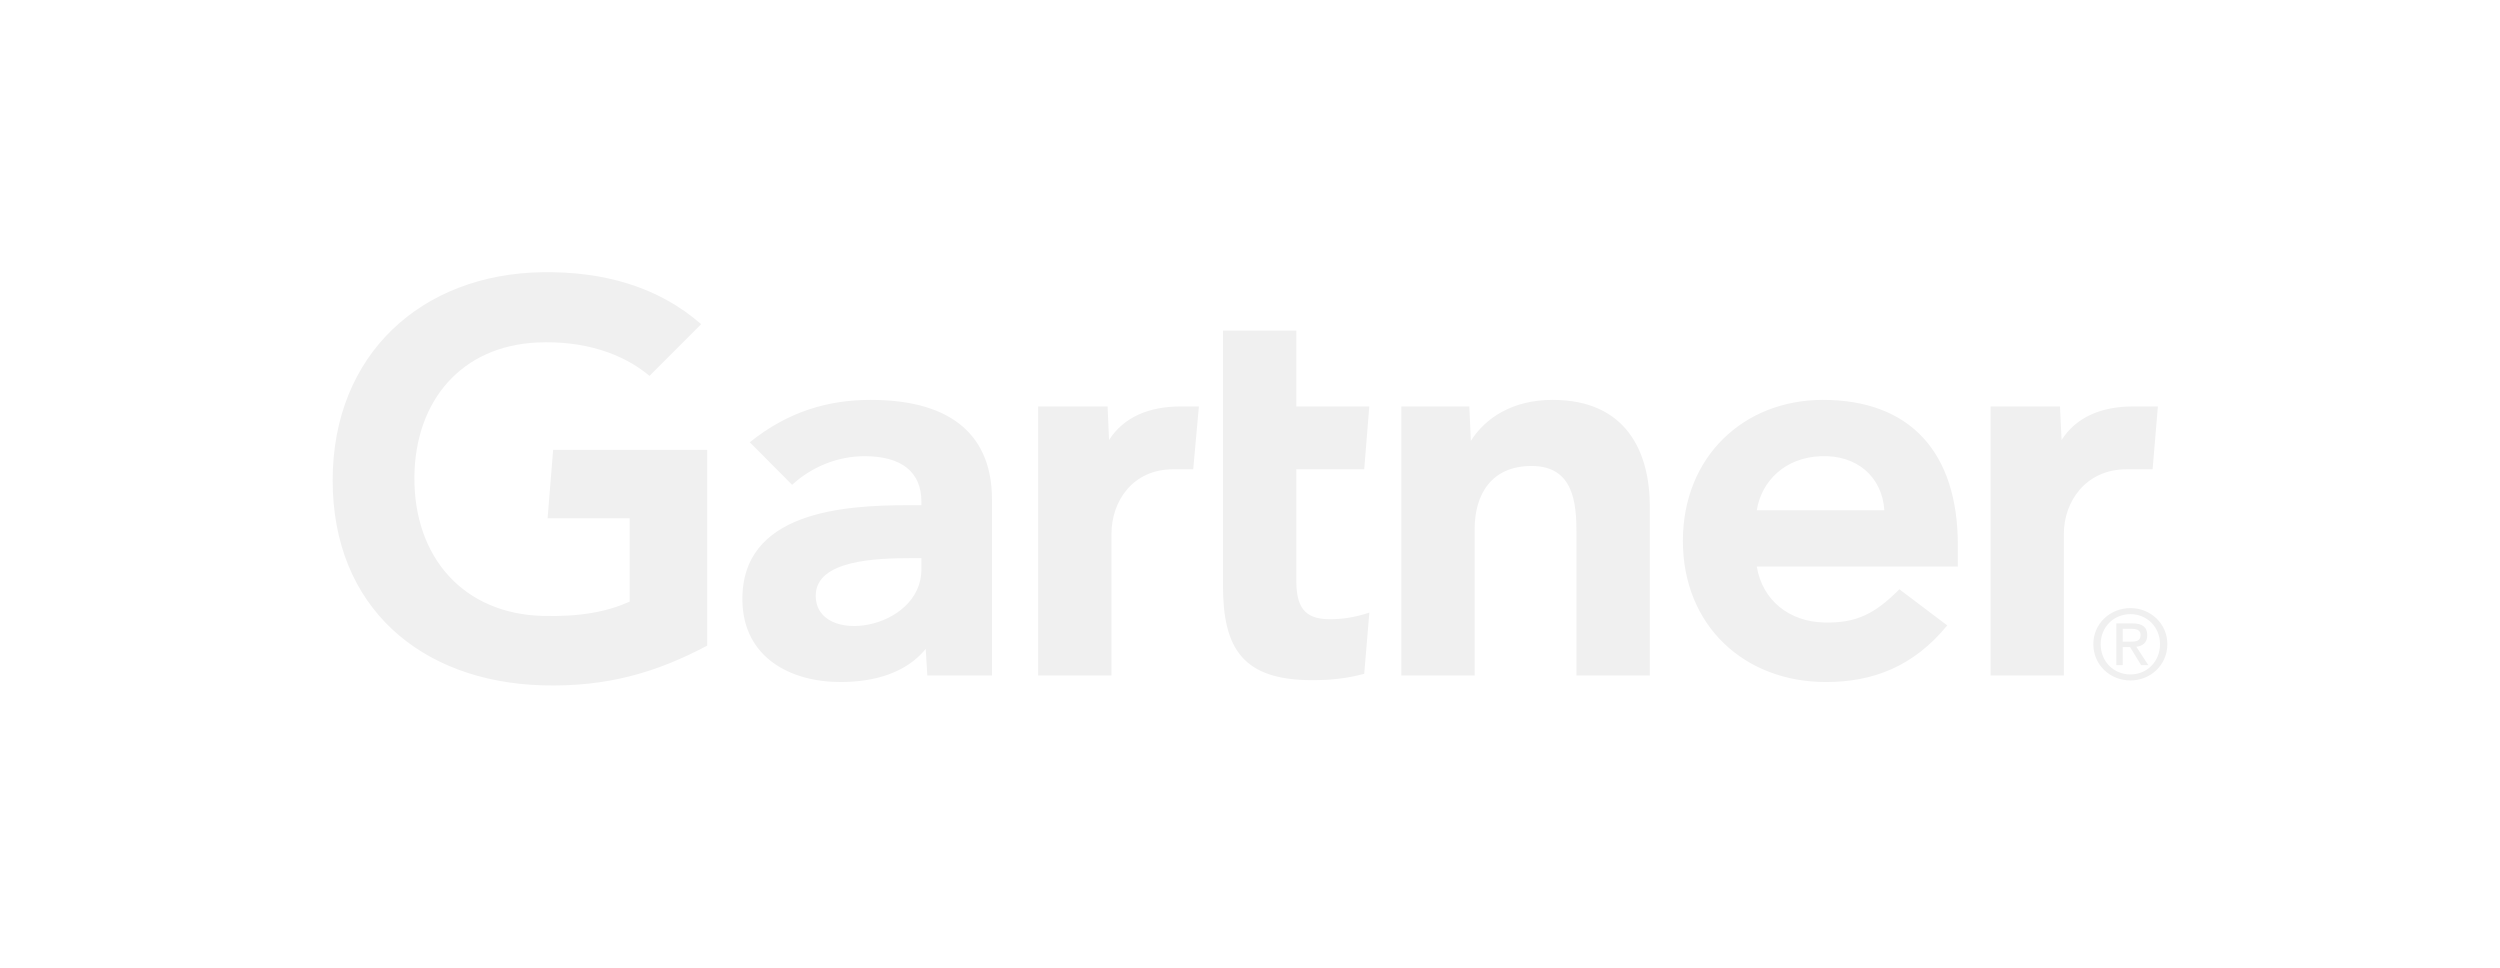
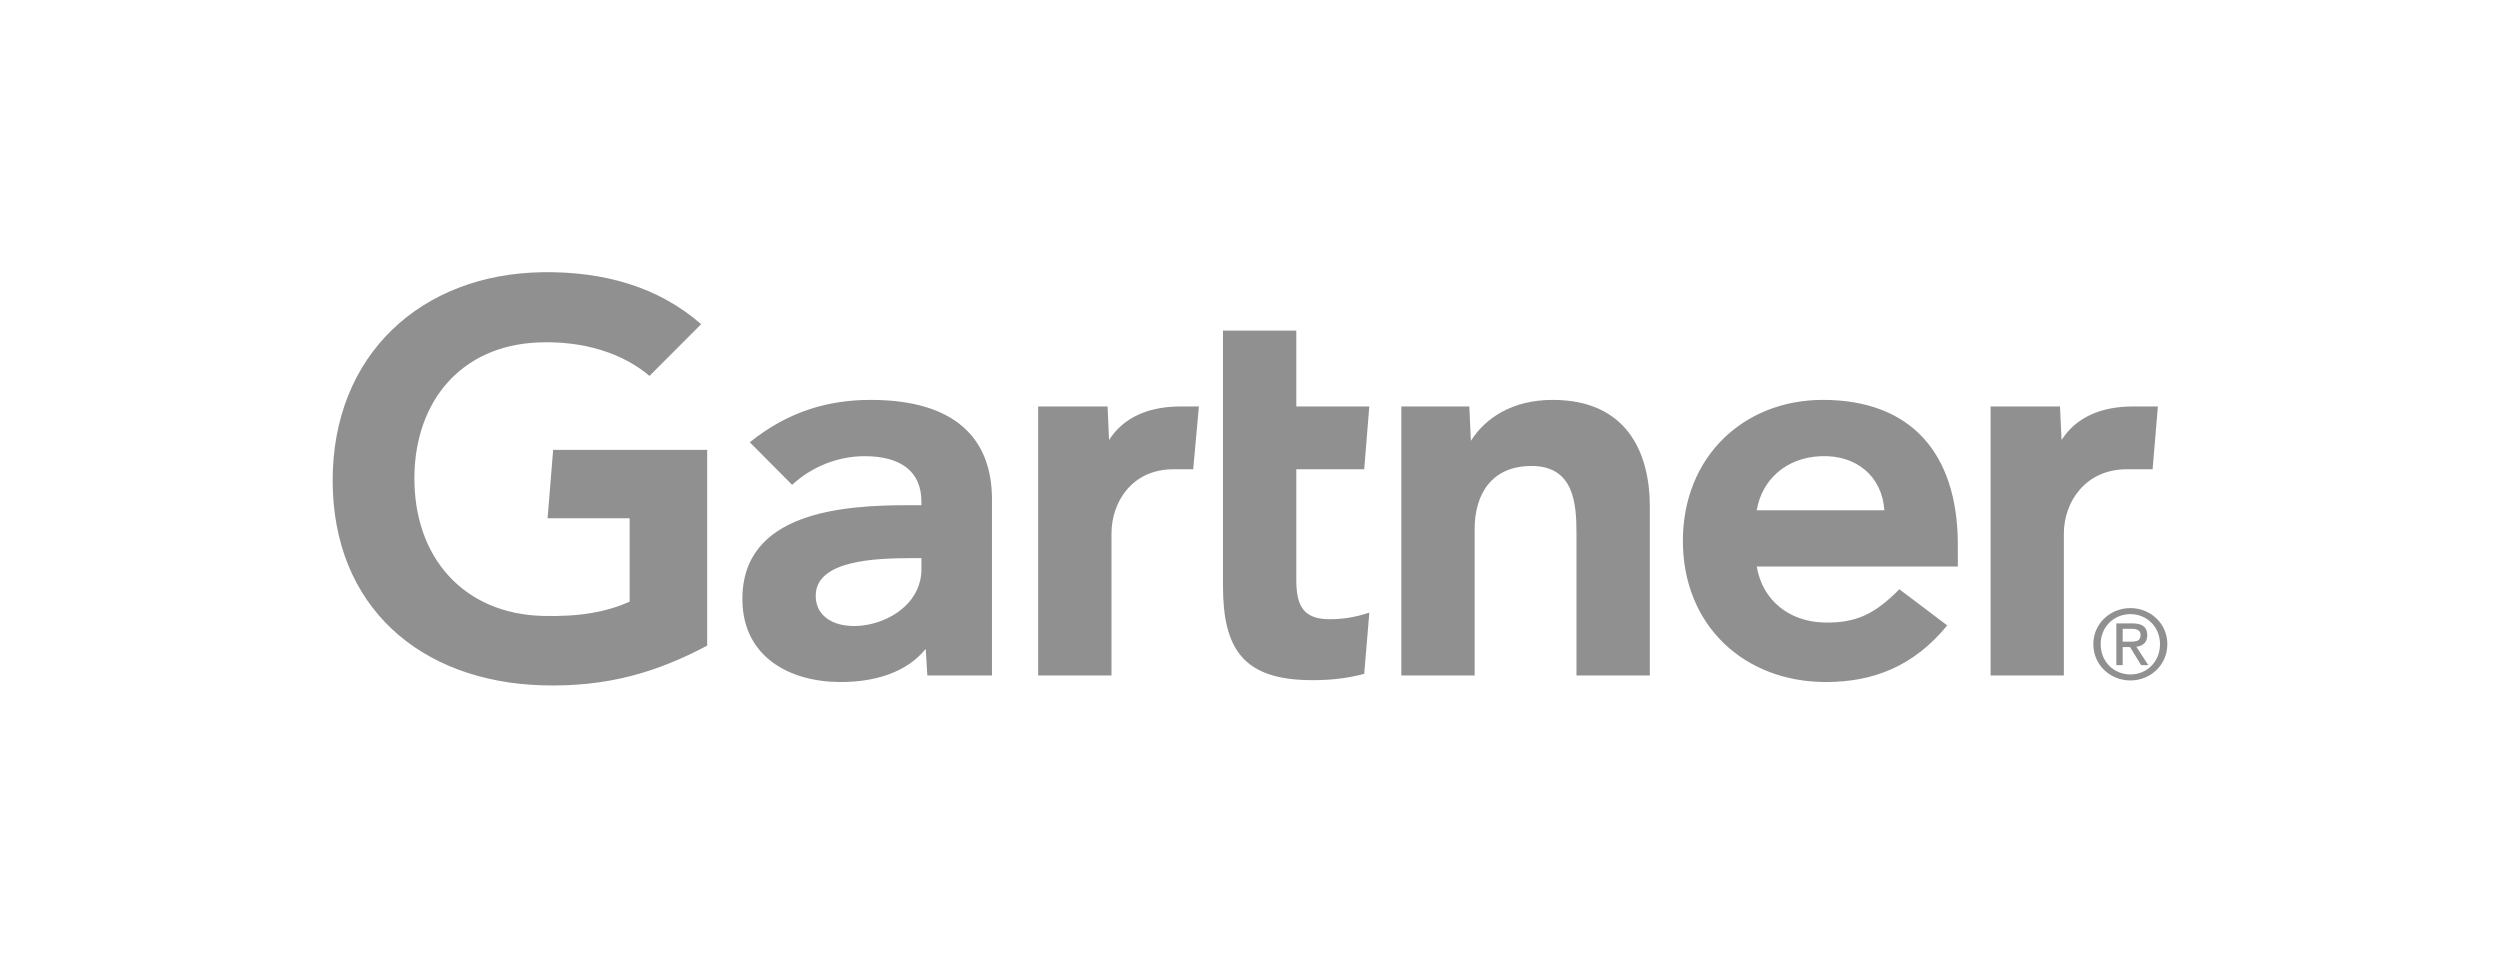
<svg xmlns="http://www.w3.org/2000/svg" width="248" height="96" viewBox="0 0 248 96" fill="none">
-   <path d="M214.062 40.32L213.538 46.552H210.969C206.867 46.552 204.735 49.809 204.735 52.93V67.005H197.466V40.32H204.351L204.508 43.651C205.953 41.367 208.481 40.32 211.598 40.32H214.062ZM163.663 67.004H156.386V52.898C156.386 49.944 156.129 46.225 151.934 46.225C147.895 46.225 146.285 49.113 146.285 52.476V67.004H139.012V40.32H145.756L145.91 43.731C147.355 41.448 150.047 39.669 154.018 39.669C161.349 39.669 163.663 44.854 163.663 50.25V67.004ZM135.839 60.771L135.33 66.843C133.586 67.306 132.037 67.472 130.163 67.472C123.307 67.472 121.319 64.358 121.319 58.099V32.795H128.594V40.321H135.833L135.33 46.551H128.594V57.557C128.594 60.069 129.289 61.426 131.89 61.426C133.021 61.426 134.279 61.291 135.839 60.771ZM118.93 40.32L118.366 46.552H116.389C112.296 46.552 110.26 49.805 110.26 52.93V67.005H102.984V40.32H109.873L110.017 43.651C111.469 41.367 113.997 40.32 117.119 40.32H118.93ZM70.152 64.048C65.217 66.663 60.288 68.172 53.778 67.984C41.708 67.619 33 60.195 33 47.654C33 35.169 41.792 27.191 53.783 27.004C59.862 26.912 65.301 28.44 69.553 32.157L64.431 37.289C61.8 35.067 57.93 33.768 53.304 33.976C45.757 34.324 41.21 39.757 41.109 47.226C41.011 55.319 46.02 60.897 53.852 61.1C57.537 61.192 60.176 60.701 62.461 59.685V51.413H54.321L54.871 44.628H70.152V64.048ZM194.217 56.198H174.27C174.838 59.608 177.544 61.659 180.913 61.752C184.189 61.84 186.022 60.86 188.418 58.456L193.165 62.042C189.791 66.159 185.743 67.657 181.131 67.657C173.019 67.657 166.942 62.038 166.942 53.662C166.942 45.294 172.989 39.669 180.828 39.669C189.467 39.669 194.217 44.854 194.217 54.057V56.198ZM186.928 50.619C186.705 47.248 184.156 45.117 180.644 45.253C177.11 45.385 174.757 47.665 174.27 50.619H186.928ZM98.404 49.531V67.004H91.99L91.831 64.373C89.862 66.788 86.668 67.657 83.378 67.657C78.424 67.657 73.744 65.237 73.646 59.602C73.499 50.744 83.71 50.115 90.123 50.115H91.404V49.764C91.404 46.835 89.448 45.253 85.763 45.253C83.119 45.253 80.508 46.304 78.578 48.096L74.38 43.872C78.191 40.811 82.157 39.669 86.381 39.669C94.725 39.669 98.404 43.489 98.404 49.531ZM91.404 55.367H90.392C86.948 55.375 80.898 55.543 80.921 59.111C80.953 64.137 91.404 62.54 91.404 56.478V55.367ZM208.387 63.9C208.387 62.202 209.68 60.922 211.34 60.922C212.978 60.922 214.274 62.202 214.274 63.9C214.274 65.629 212.978 66.905 211.34 66.905C209.68 66.905 208.387 65.629 208.387 63.9ZM211.34 67.501C213.315 67.501 215 65.981 215 63.9C215 61.84 213.315 60.323 211.34 60.323C209.346 60.323 207.659 61.84 207.659 63.9C207.659 65.981 209.346 67.501 211.34 67.501ZM210.572 64.188H211.302L212.402 65.981H213.113L211.925 64.159C212.539 64.084 213.008 63.758 213.008 63.018C213.008 62.202 212.519 61.84 211.531 61.84H209.941V65.981H210.572V64.188ZM210.572 63.654V62.374H211.434C211.876 62.374 212.346 62.468 212.346 62.981C212.346 63.617 211.866 63.654 211.331 63.654H210.572Z" fill="#F0F0F0" />
+   <path d="M214.062 40.32L213.538 46.552H210.969C206.867 46.552 204.735 49.809 204.735 52.93V67.005H197.466V40.32H204.351L204.508 43.651C205.953 41.367 208.481 40.32 211.598 40.32H214.062ZM163.663 67.004H156.386V52.898C156.386 49.944 156.129 46.225 151.934 46.225C147.895 46.225 146.285 49.113 146.285 52.476V67.004H139.012V40.32H145.756L145.91 43.731C147.355 41.448 150.047 39.669 154.018 39.669C161.349 39.669 163.663 44.854 163.663 50.25V67.004ZM135.839 60.771L135.33 66.843C133.586 67.306 132.037 67.472 130.163 67.472C123.307 67.472 121.319 64.358 121.319 58.099V32.795H128.594V40.321H135.833L135.33 46.551H128.594V57.557C128.594 60.069 129.289 61.426 131.89 61.426C133.021 61.426 134.279 61.291 135.839 60.771ZM118.93 40.32L118.366 46.552H116.389C112.296 46.552 110.26 49.805 110.26 52.93V67.005H102.984V40.32H109.873L110.017 43.651C111.469 41.367 113.997 40.32 117.119 40.32H118.93ZM70.152 64.048C65.217 66.663 60.288 68.172 53.778 67.984C41.708 67.619 33 60.195 33 47.654C33 35.169 41.792 27.191 53.783 27.004C59.862 26.912 65.301 28.44 69.553 32.157L64.431 37.289C61.8 35.067 57.93 33.768 53.304 33.976C45.757 34.324 41.21 39.757 41.109 47.226C41.011 55.319 46.02 60.897 53.852 61.1C57.537 61.192 60.176 60.701 62.461 59.685V51.413H54.321L54.871 44.628H70.152V64.048ZM194.217 56.198H174.27C174.838 59.608 177.544 61.659 180.913 61.752C184.189 61.84 186.022 60.86 188.418 58.456L193.165 62.042C189.792 66.159 185.743 67.657 181.131 67.657C173.019 67.657 166.942 62.038 166.942 53.662C166.942 45.294 172.989 39.669 180.828 39.669C189.467 39.669 194.217 44.854 194.217 54.057V56.198ZM186.928 50.619C186.705 47.248 184.156 45.117 180.644 45.253C177.11 45.385 174.757 47.665 174.27 50.619H186.928ZM98.404 49.531V67.004H91.99L91.831 64.373C89.862 66.788 86.668 67.657 83.378 67.657C78.424 67.657 73.744 65.237 73.646 59.602C73.499 50.744 83.71 50.115 90.123 50.115H91.404V49.764C91.404 46.835 89.448 45.253 85.763 45.253C83.119 45.253 80.508 46.304 78.578 48.096L74.38 43.872C78.191 40.811 82.157 39.669 86.381 39.669C94.725 39.669 98.404 43.489 98.404 49.531ZM91.404 55.367H90.392C86.948 55.375 80.898 55.543 80.921 59.111C80.953 64.137 91.404 62.54 91.404 56.478V55.367ZM208.387 63.9C208.387 62.202 209.68 60.922 211.34 60.922C212.978 60.922 214.274 62.202 214.274 63.9C214.274 65.629 212.978 66.905 211.34 66.905C209.68 66.905 208.387 65.629 208.387 63.9ZM211.34 67.501C213.315 67.501 215 65.981 215 63.9C215 61.84 213.315 60.323 211.34 60.323C209.346 60.323 207.659 61.84 207.659 63.9C207.659 65.981 209.346 67.501 211.34 67.501ZM210.572 64.188H211.302L212.402 65.981H213.113L211.925 64.159C212.539 64.084 213.008 63.758 213.008 63.018C213.008 62.202 212.519 61.84 211.531 61.84H209.941V65.981H210.572V64.188ZM210.572 63.654V62.374H211.434C211.876 62.374 212.346 62.468 212.346 62.981C212.346 63.617 211.866 63.654 211.331 63.654H210.572Z" fill="#909090" />
</svg>
